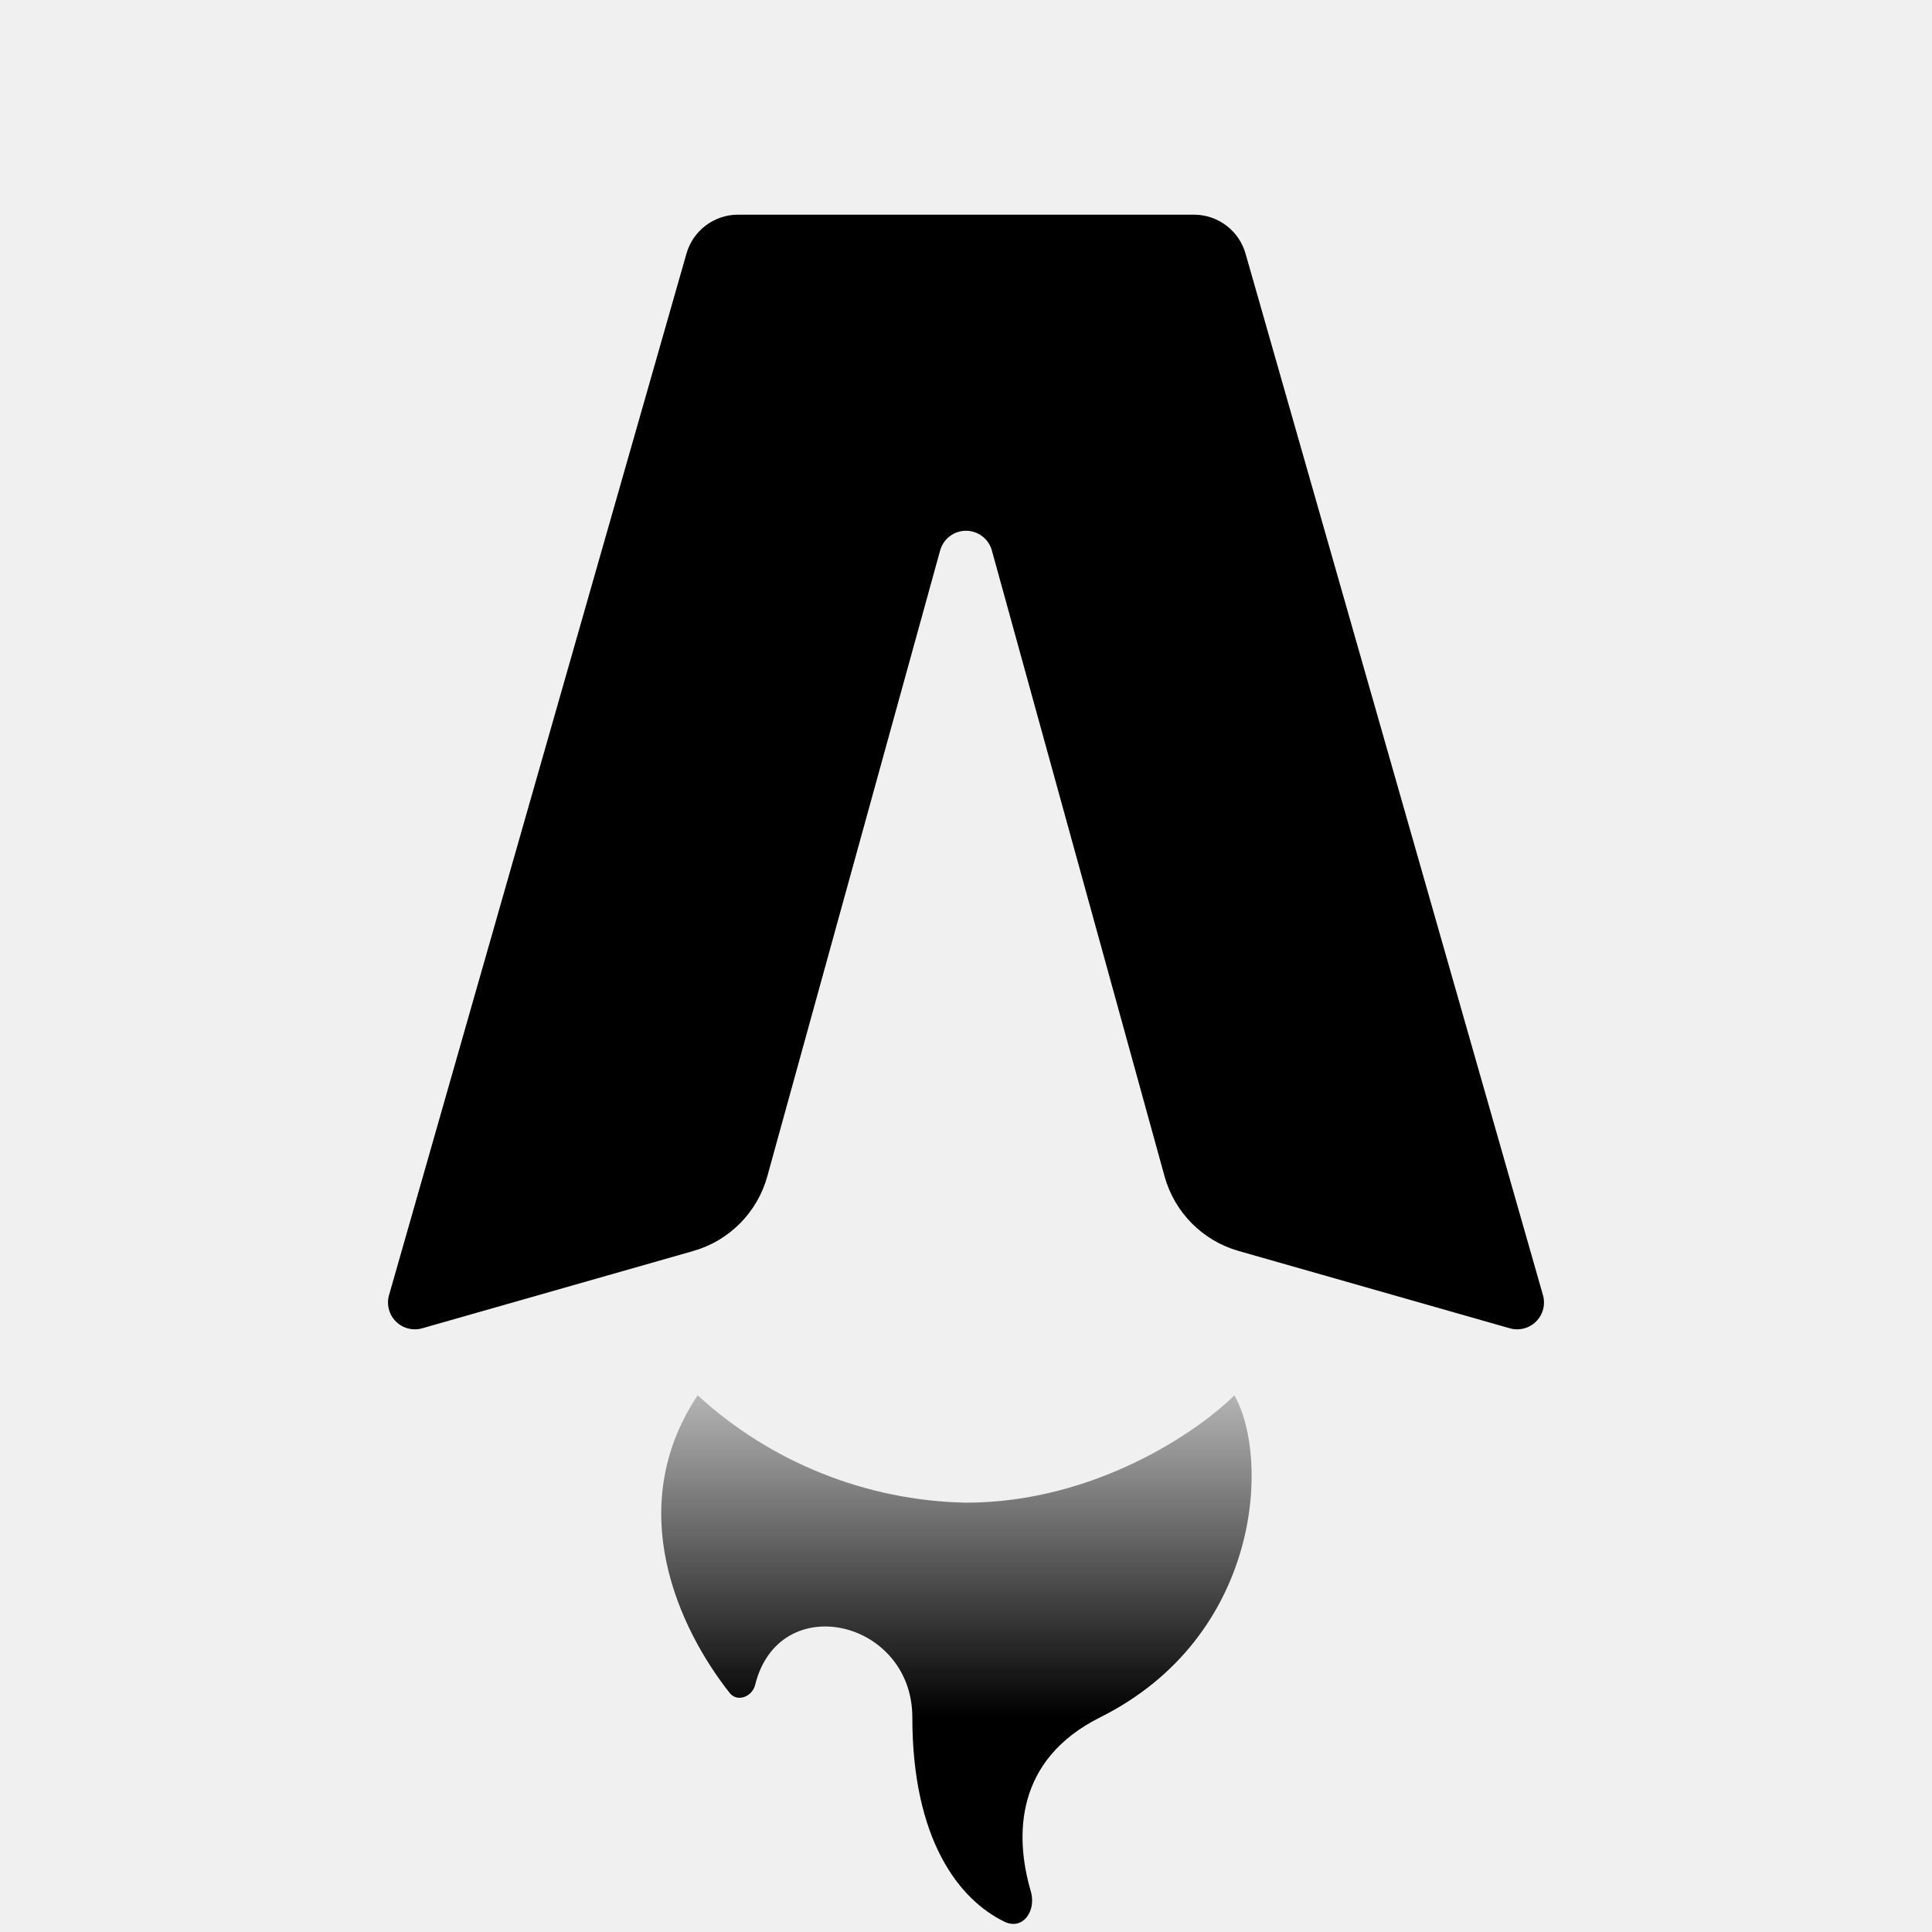
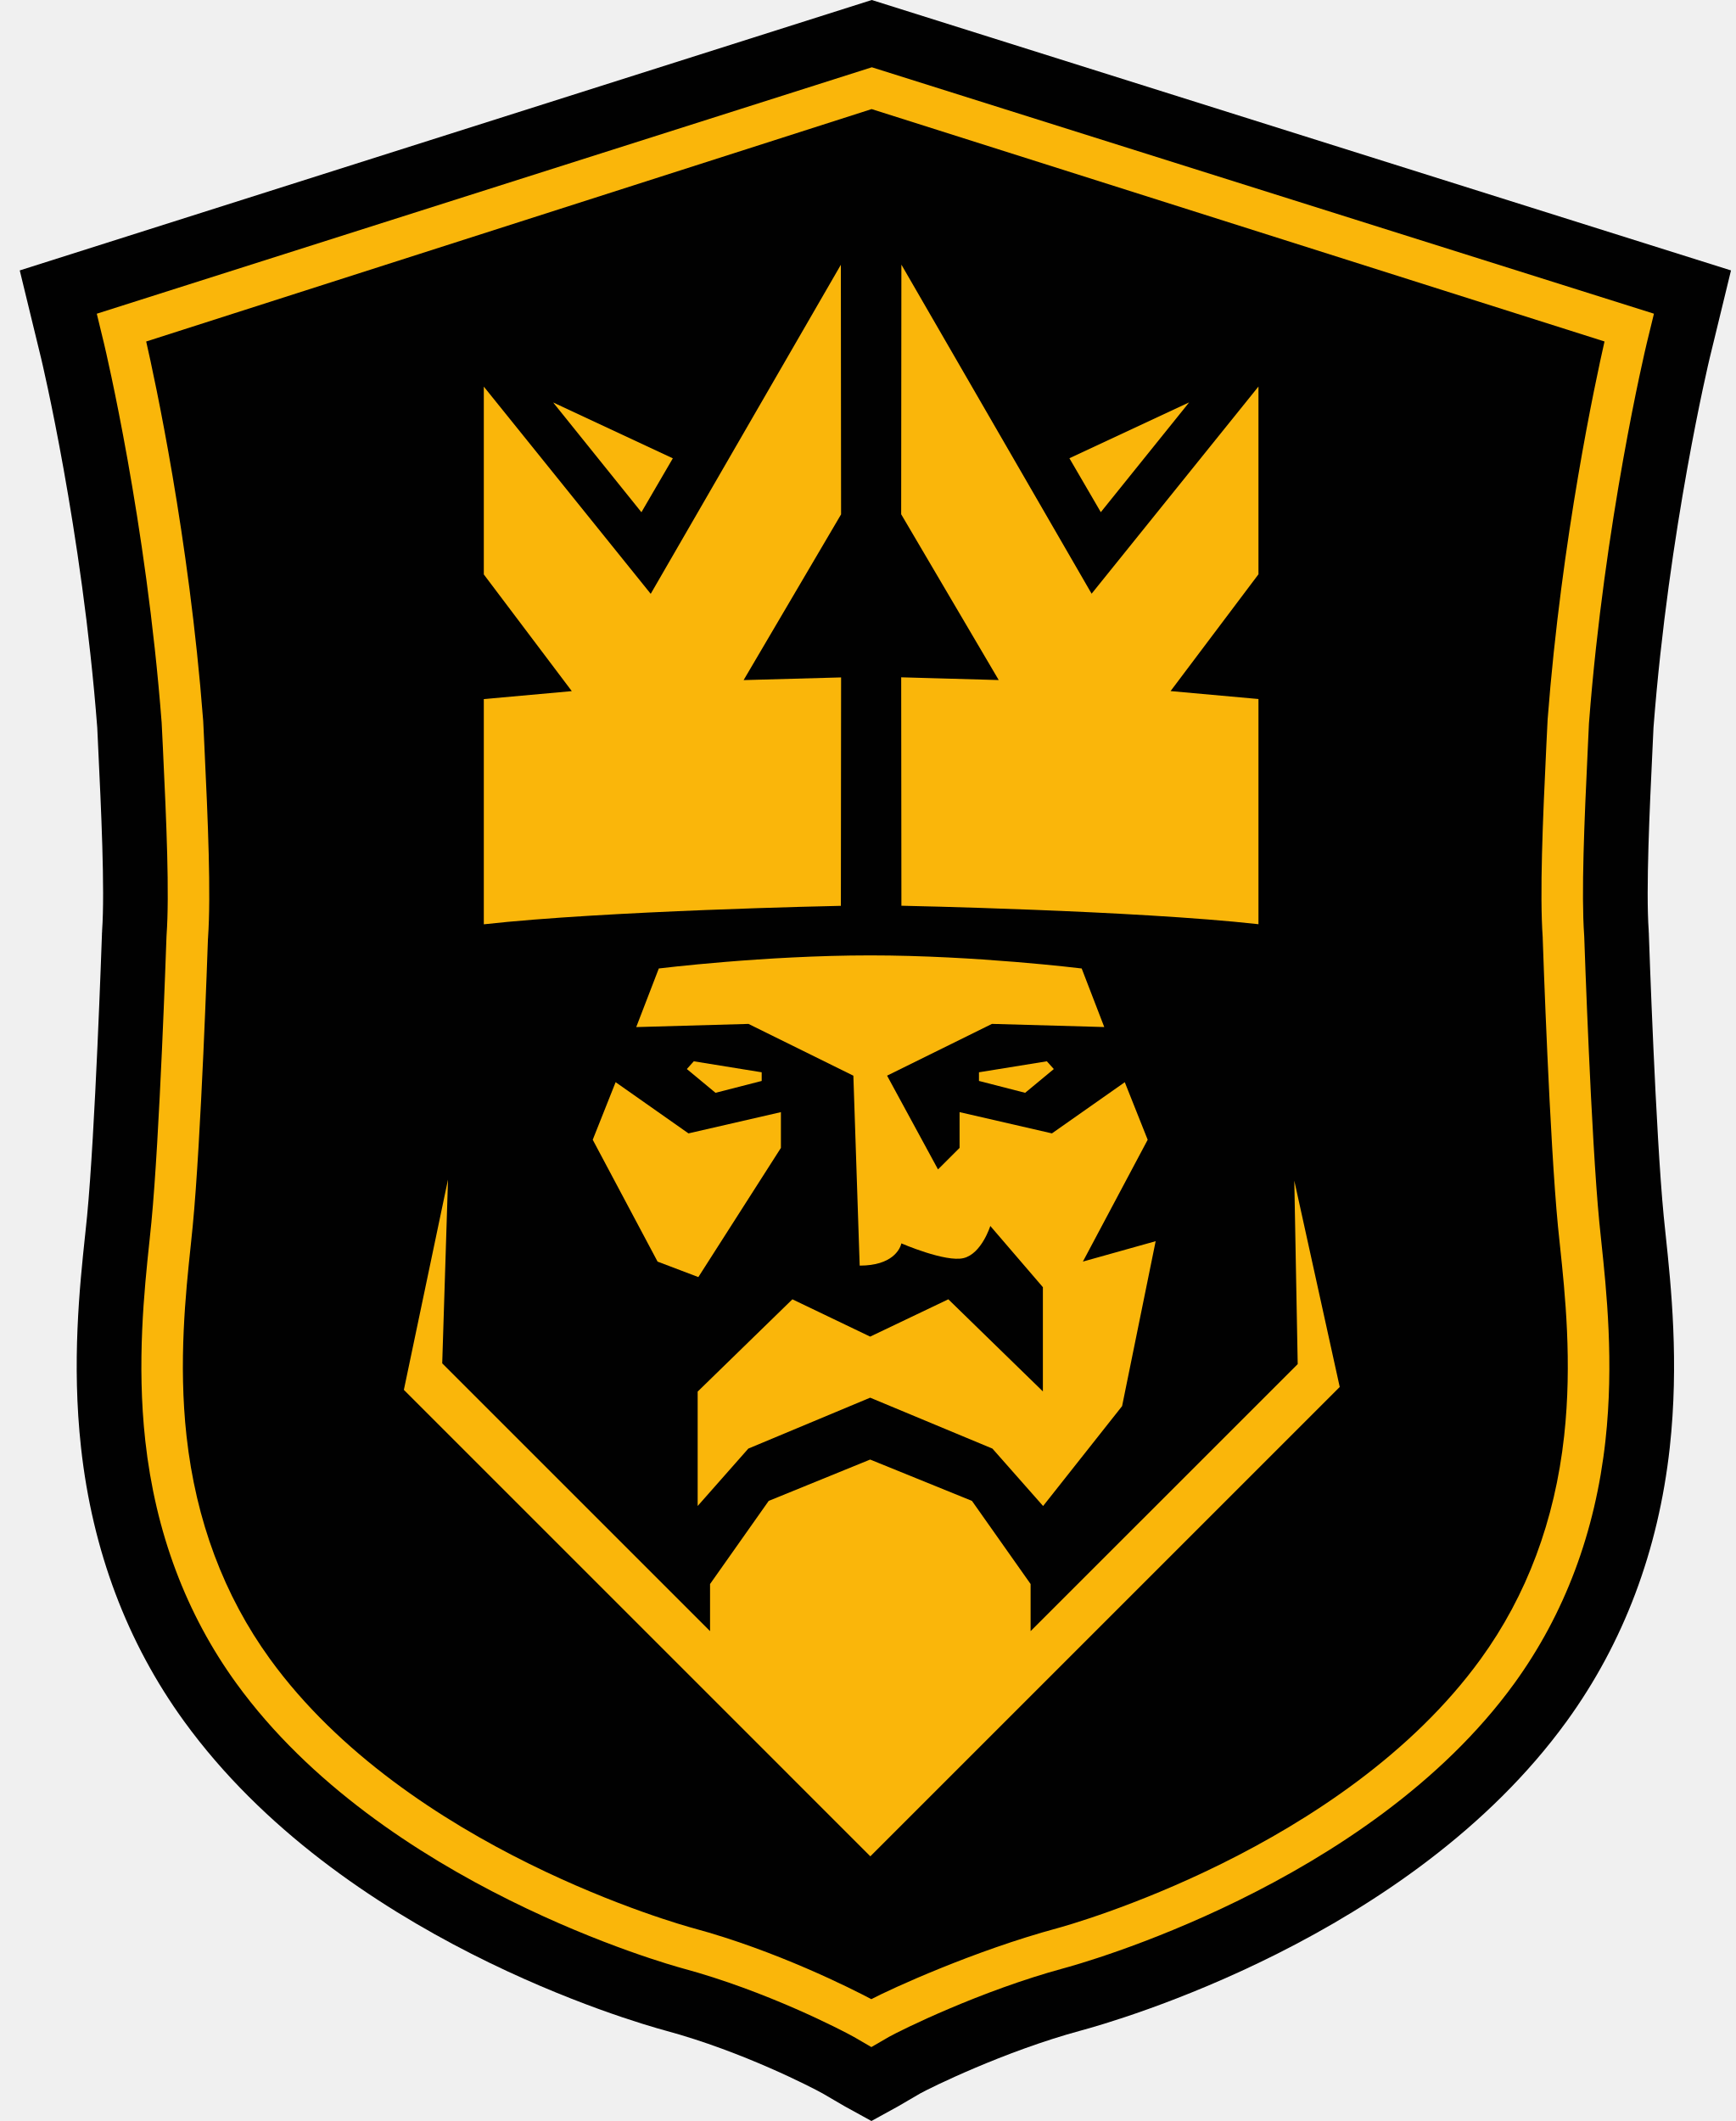
- <svg xmlns="http://www.w3.org/2000/svg" fill="none" viewBox="0 0 36 36">
-   <path fill="#000" d="M22.25 4h-8.5a1 1 0 0 0-.96.73l-5.54 19.4a.5.5 0 0 0 .62.62l5.05-1.44a2 2 0 0 0 1.38-1.4l3.22-11.66a.5.5 0 0 1 .96 0l3.22 11.67a2 2 0 0 0 1.38 1.39l5.05 1.44a.5.5 0 0 0 .62-.62l-5.54-19.4a1 1 0 0 0-.96-.73Z" />
-   <path fill="url(#gradient)" d="M18 28a7.63 7.63 0 0 1-5-2c-1.4 2.1-.35 4.35.6 5.55.14.17.41.07.47-.15.44-1.8 2.93-1.22 2.93.6 0 2.28.87 3.4 1.72 3.81.34.16.59-.2.49-.56-.31-1.05-.29-2.46 1.29-3.25 3-1.5 3.17-4.83 2.5-6-.67.67-2.6 2-5 2Z" />
+ <svg xmlns="http://www.w3.org/2000/svg" width="81" height="99" fill="none">
+   <g clip-path="url(#a)">
+     <path fill="#010101" d="M40.687 0 .922 12.622l.442 1.82.552 2.27c.02.08 1.91 7.985 2.623 17.251.015.323.033.682.05 1.072.124 2.586.312 6.494.176 8.407v.04l-.007.093v.04c-.014.376-.32 9.285-.693 13.141-.026.273-.057.567-.091.882l-.003.025c-.25 2.363-.629 5.935-.189 9.908.531 4.807 2.15 9.105 4.811 12.774 7.324 10.102 20.953 14.026 22.483 14.44 3.603.976 6.877 2.682 7.313 2.925l.573.335.471.274 1.238.681 1.237-.68.471-.275.574-.335c.435-.243 3.895-1.957 7.497-2.933 1.53-.414 15.345-4.33 22.668-14.432 2.66-3.669 4.279-7.967 4.812-12.774.438-3.973.061-7.545-.189-9.908l-.003-.025c-.033-.313-.065-.607-.091-.882-.374-3.856-.68-12.765-.692-13.142v-.038l-.007-.095v-.039c-.138-1.913.05-5.821.173-8.407.02-.39.035-.749.05-1.072.713-9.266 2.604-17.173 2.623-17.251l.552-2.27.442-1.82L40.687 0Z" />
+     <path fill="#FAB60A" d="m40.669 95.55-.814-.473c-.585-.326-4.085-2.144-7.991-3.201-.569-.154-13.998-3.877-20.83-13.3-2.35-3.24-3.78-7.053-4.254-11.335-.402-3.648-.045-7.025.19-9.26l.009-.081c.032-.302.061-.587.087-.851.385-3.973.69-12.94.704-13.32l.004-.08c.137-1.935-.003-5.245-.172-8.755l-.057-1.158C6.823 24.33 4.93 16.35 4.85 16.016l-.333-1.373L40.69 3.14l36.502 11.502-.331 1.36c-.08.332-1.977 8.338-2.7 17.733l-.003.047-.052 1.112c-.167 3.506-.307 6.811-.172 8.745l.005.09c.013.38.32 9.364.703 13.32.027.281.06.585.094.908l.003.028c.236 2.233.593 5.608.19 9.255-.472 4.281-1.905 8.095-4.254 11.336-6.831 9.422-20.446 13.137-21.014 13.29-3.908 1.06-7.595 2.885-8.178 3.21l-.814.473ZM9.706 43.803c-.017.494-.323 9.425-.712 13.43-.026.27-.057.561-.089.872l-.008.077c-.228 2.154-.572 5.406-.192 8.844.435 3.944 1.748 7.448 3.897 10.412 6.433 8.873 19.226 12.419 19.767 12.565 3.869 1.048 7.377 2.823 8.298 3.31.923-.487 4.802-2.262 8.672-3.31.541-.146 13.332-3.692 19.766-12.565 2.15-2.964 3.461-6.468 3.896-10.412.38-3.438.038-6.686-.19-8.837l-.003-.028c-.036-.33-.068-.638-.096-.925-.386-3.99-.695-12.93-.711-13.433v-.04c-.143-2.04-.002-5.403.169-8.963l.06-1.217c.651-8.483 2.251-15.867 2.655-17.644L40.68 5.092 6.823 15.94c.4 1.751 2 9.13 2.655 17.645l.007.09.053 1.125c.171 3.565.312 6.934.171 8.975v.028h-.003Z" />
+     <path fill="#FAB60A" d="M42.06 31.616v.049l.01 10.611s10.917.221 16.651.861h.013V32.628l-4.08-.369h-.023l4.09-5.436.013-.016v-8.765l-7.787 9.67-8.878-15.36v.072l-.01 11.58 4.552 7.737h-.043l-4.509-.127v.002ZM27.664 53.2l.004.007 3.022 5.68 1.903.722 3.84-6.009.013-.02v-1.67l-4.314.992-3.4-2.39-1.068 2.687Z" />
+     <path fill="#FAB60A" d="m30.747 45.206-1.053 2.734h.007l5.231-.148 4.896 2.417.295 8.865c1.535 0 1.868-.778 1.932-.986v-.003c.01-.03.013-.049.013-.049s2.062.894 2.904.687c.841-.203 1.247-1.5 1.247-1.5l2.454 2.858v4.865l-.013-.013-4.4-4.287-3.648 1.742-3.63-1.741-4.421 4.307v5.34l2.365-2.68 5.686-2.376 5.706 2.377 2.365 2.68 3.684-4.66.003-.005 1.566-7.696-3.38.947-.016.005 3.006-5.653.018-.034-1.069-2.686-3.4 2.389-4.31-.992v1.67l-.013.012-.994.991-2.358-4.341-.018-.035 4.895-2.416 5.208.146h.032l-1.053-2.732s-4.955-.611-9.872-.611c-4.916 0-9.859.61-9.859.61l-.006.002Z" />
+     <path fill="#FAB60A" d="M45.69 50.097v.357l2.155.554 1.306-1.082.032-.027-.325-.362-3.168.513v.047ZM22.58 32.633v10.51c5.659-.633 16.385-.857 16.652-.862h.013l.01-10.662-4.532.125h-.017l4.535-7.713.013-.021-.01-11.651-8.874 15.359-7.79-9.672v8.766l4.106 5.447-.047.005-4.06.367v.002ZM20.895 55.122l-2.046 9.752L40.62 86.646l21.887-21.887.02-.02-2.12-9.63.002.117.157 8.445-.013.013L48.1 76.135v-2.199l-2.737-3.88-4.752-1.93-4.735 1.93-2.737 3.88V76.135l-.013-.013-12.487-12.487.27-8.574-.014.061ZM35.536 50.458l.013-.004v-.404l-3.169-.513-.324.362.018.014 1.32 1.095 2.142-.55ZM55.442 18.853l.055-.07-5.586 2.607.02.034 1.445 2.482 4.066-5.053Z" />
+     <path fill="#FAB60A" d="m31.377 21.437.024-.044-5.582-2.607.07.09 4.047 5.033 1.44-2.472Z" />
+   </g>
  <defs>
-     <linearGradient id="gradient" x1="16" x2="16" y1="32" y2="24" gradientUnits="userSpaceOnUse">
-       <stop stop-color="#000" />
-       <stop offset="1" stop-color="#000" stop-opacity="0" />
-     </linearGradient>
+     <clipPath id="a">
+       <path fill="#fff" d="M.922 0h79.866v99H.922z" />
+     </clipPath>
  </defs>
-   <style>
-     @media (prefers-color-scheme:dark){:root{filter:invert(100%)}}
-   </style>
</svg>
